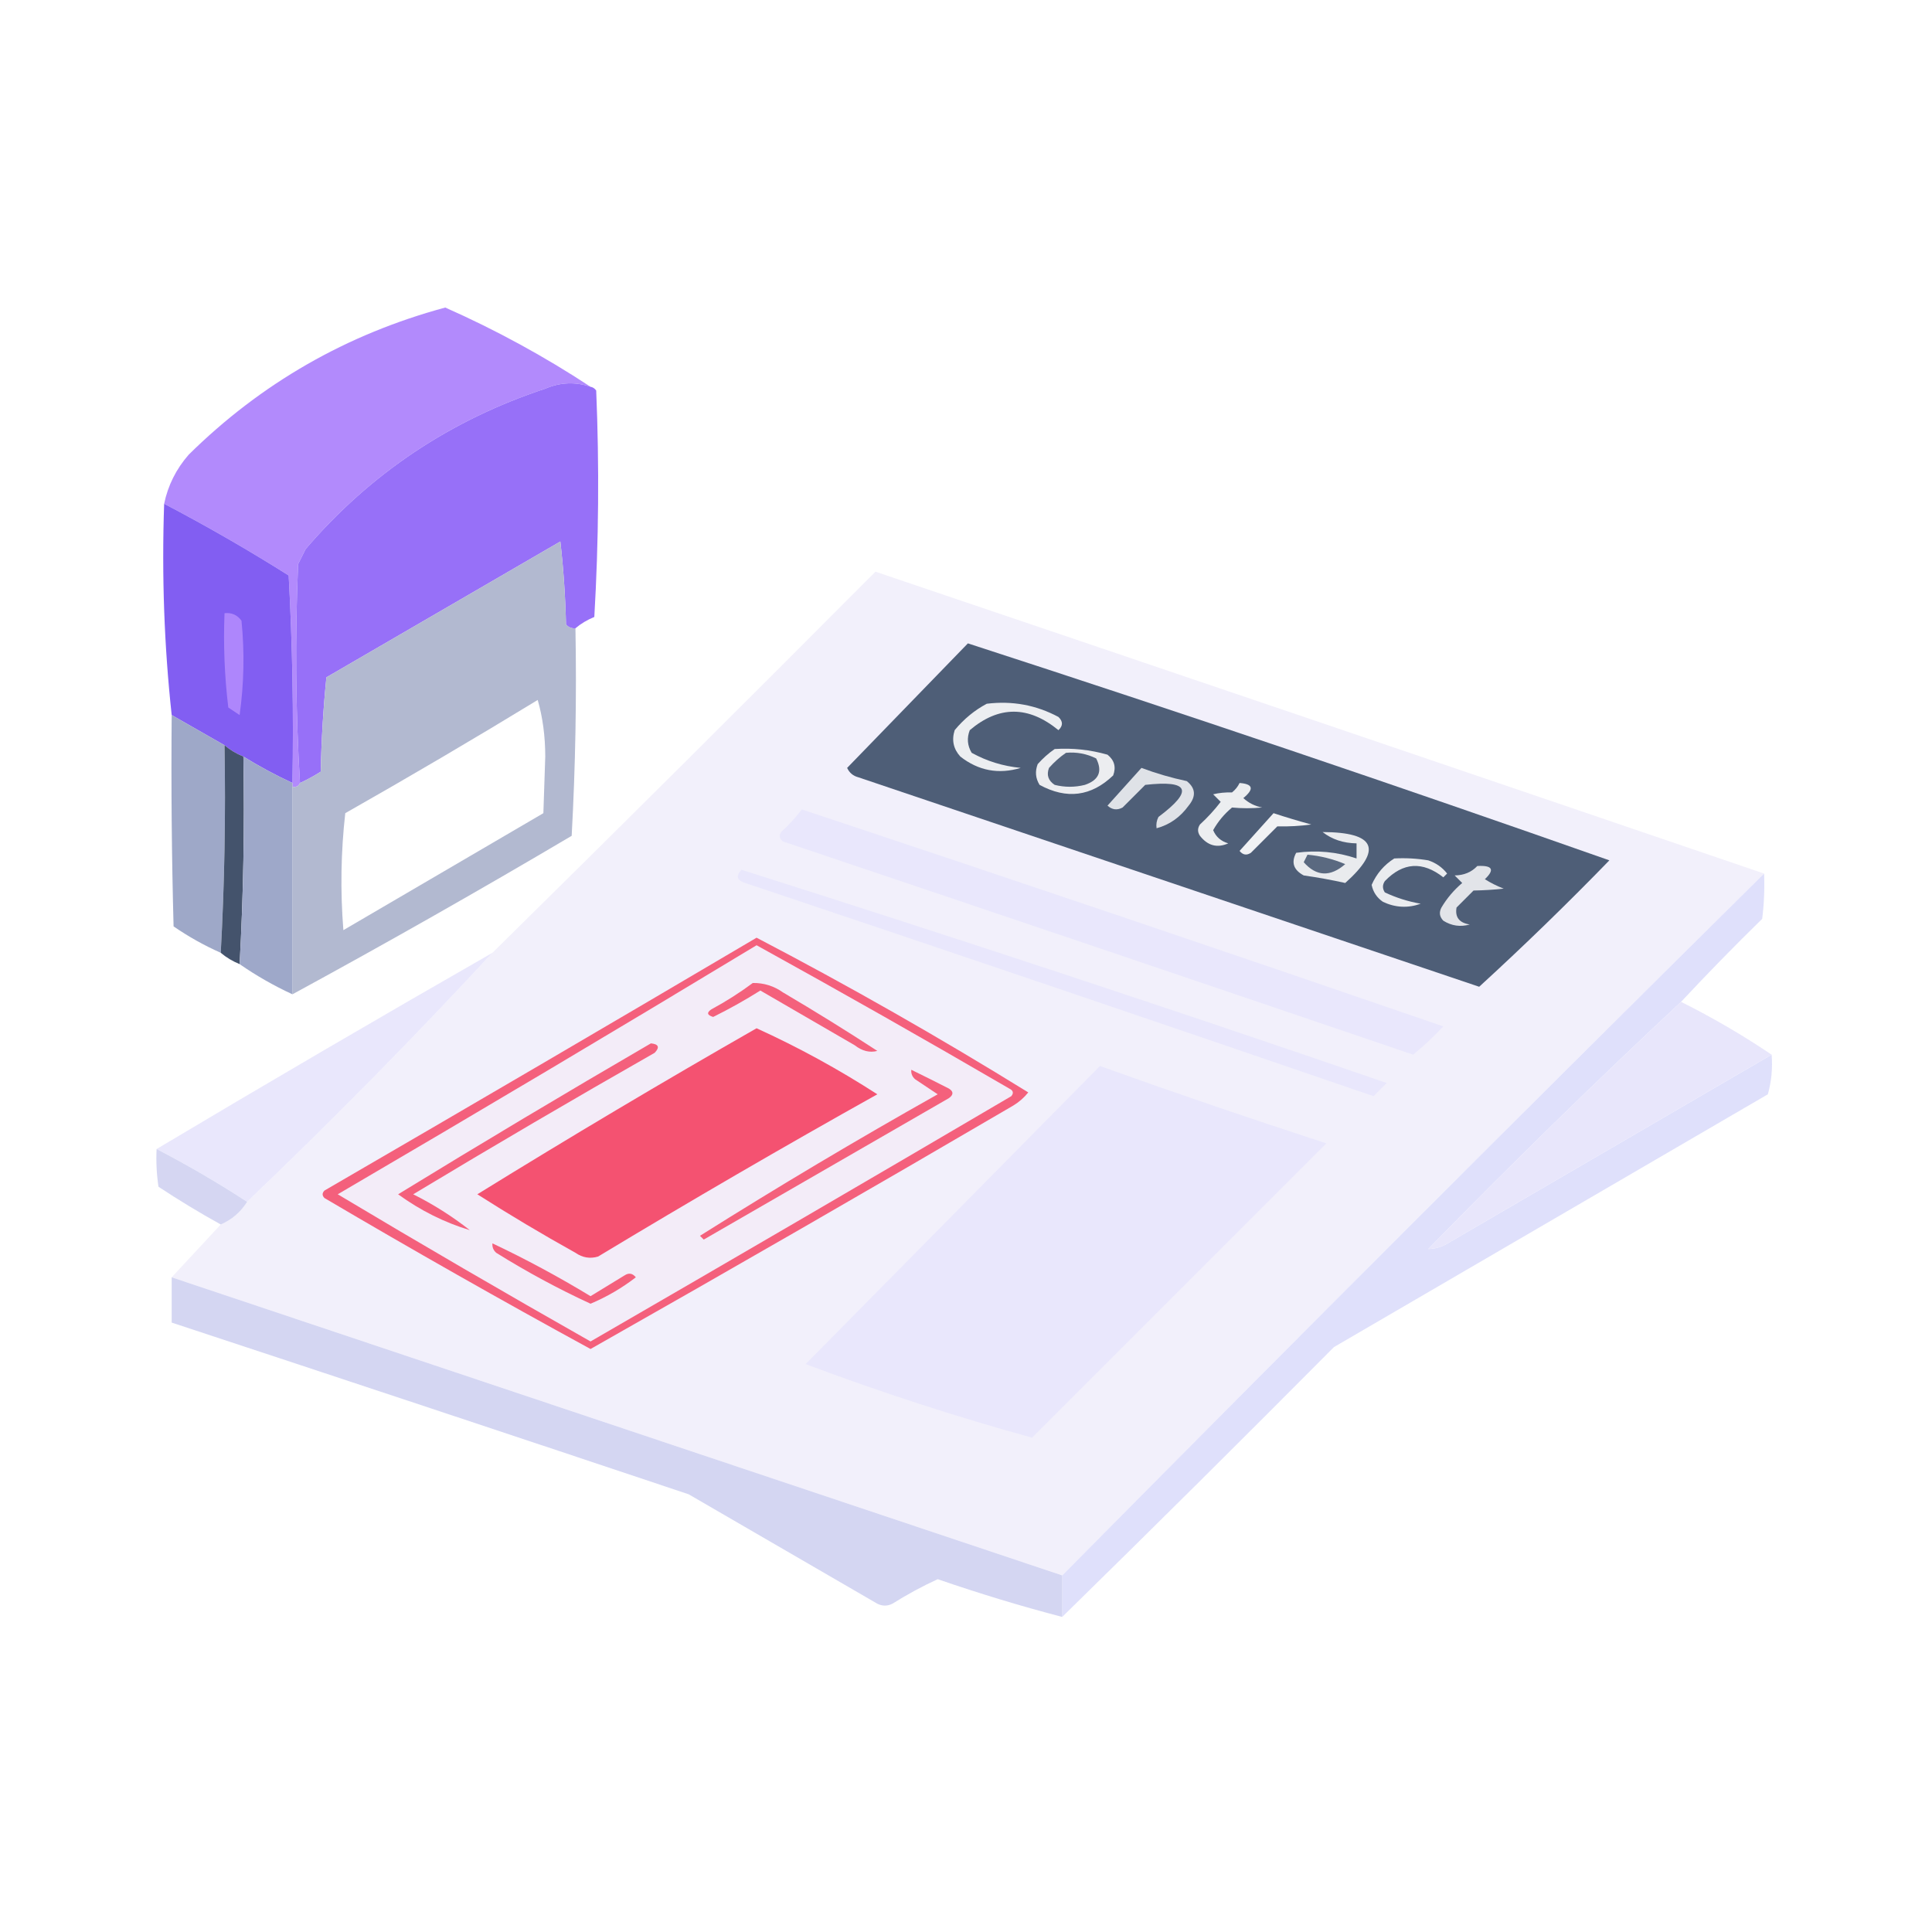
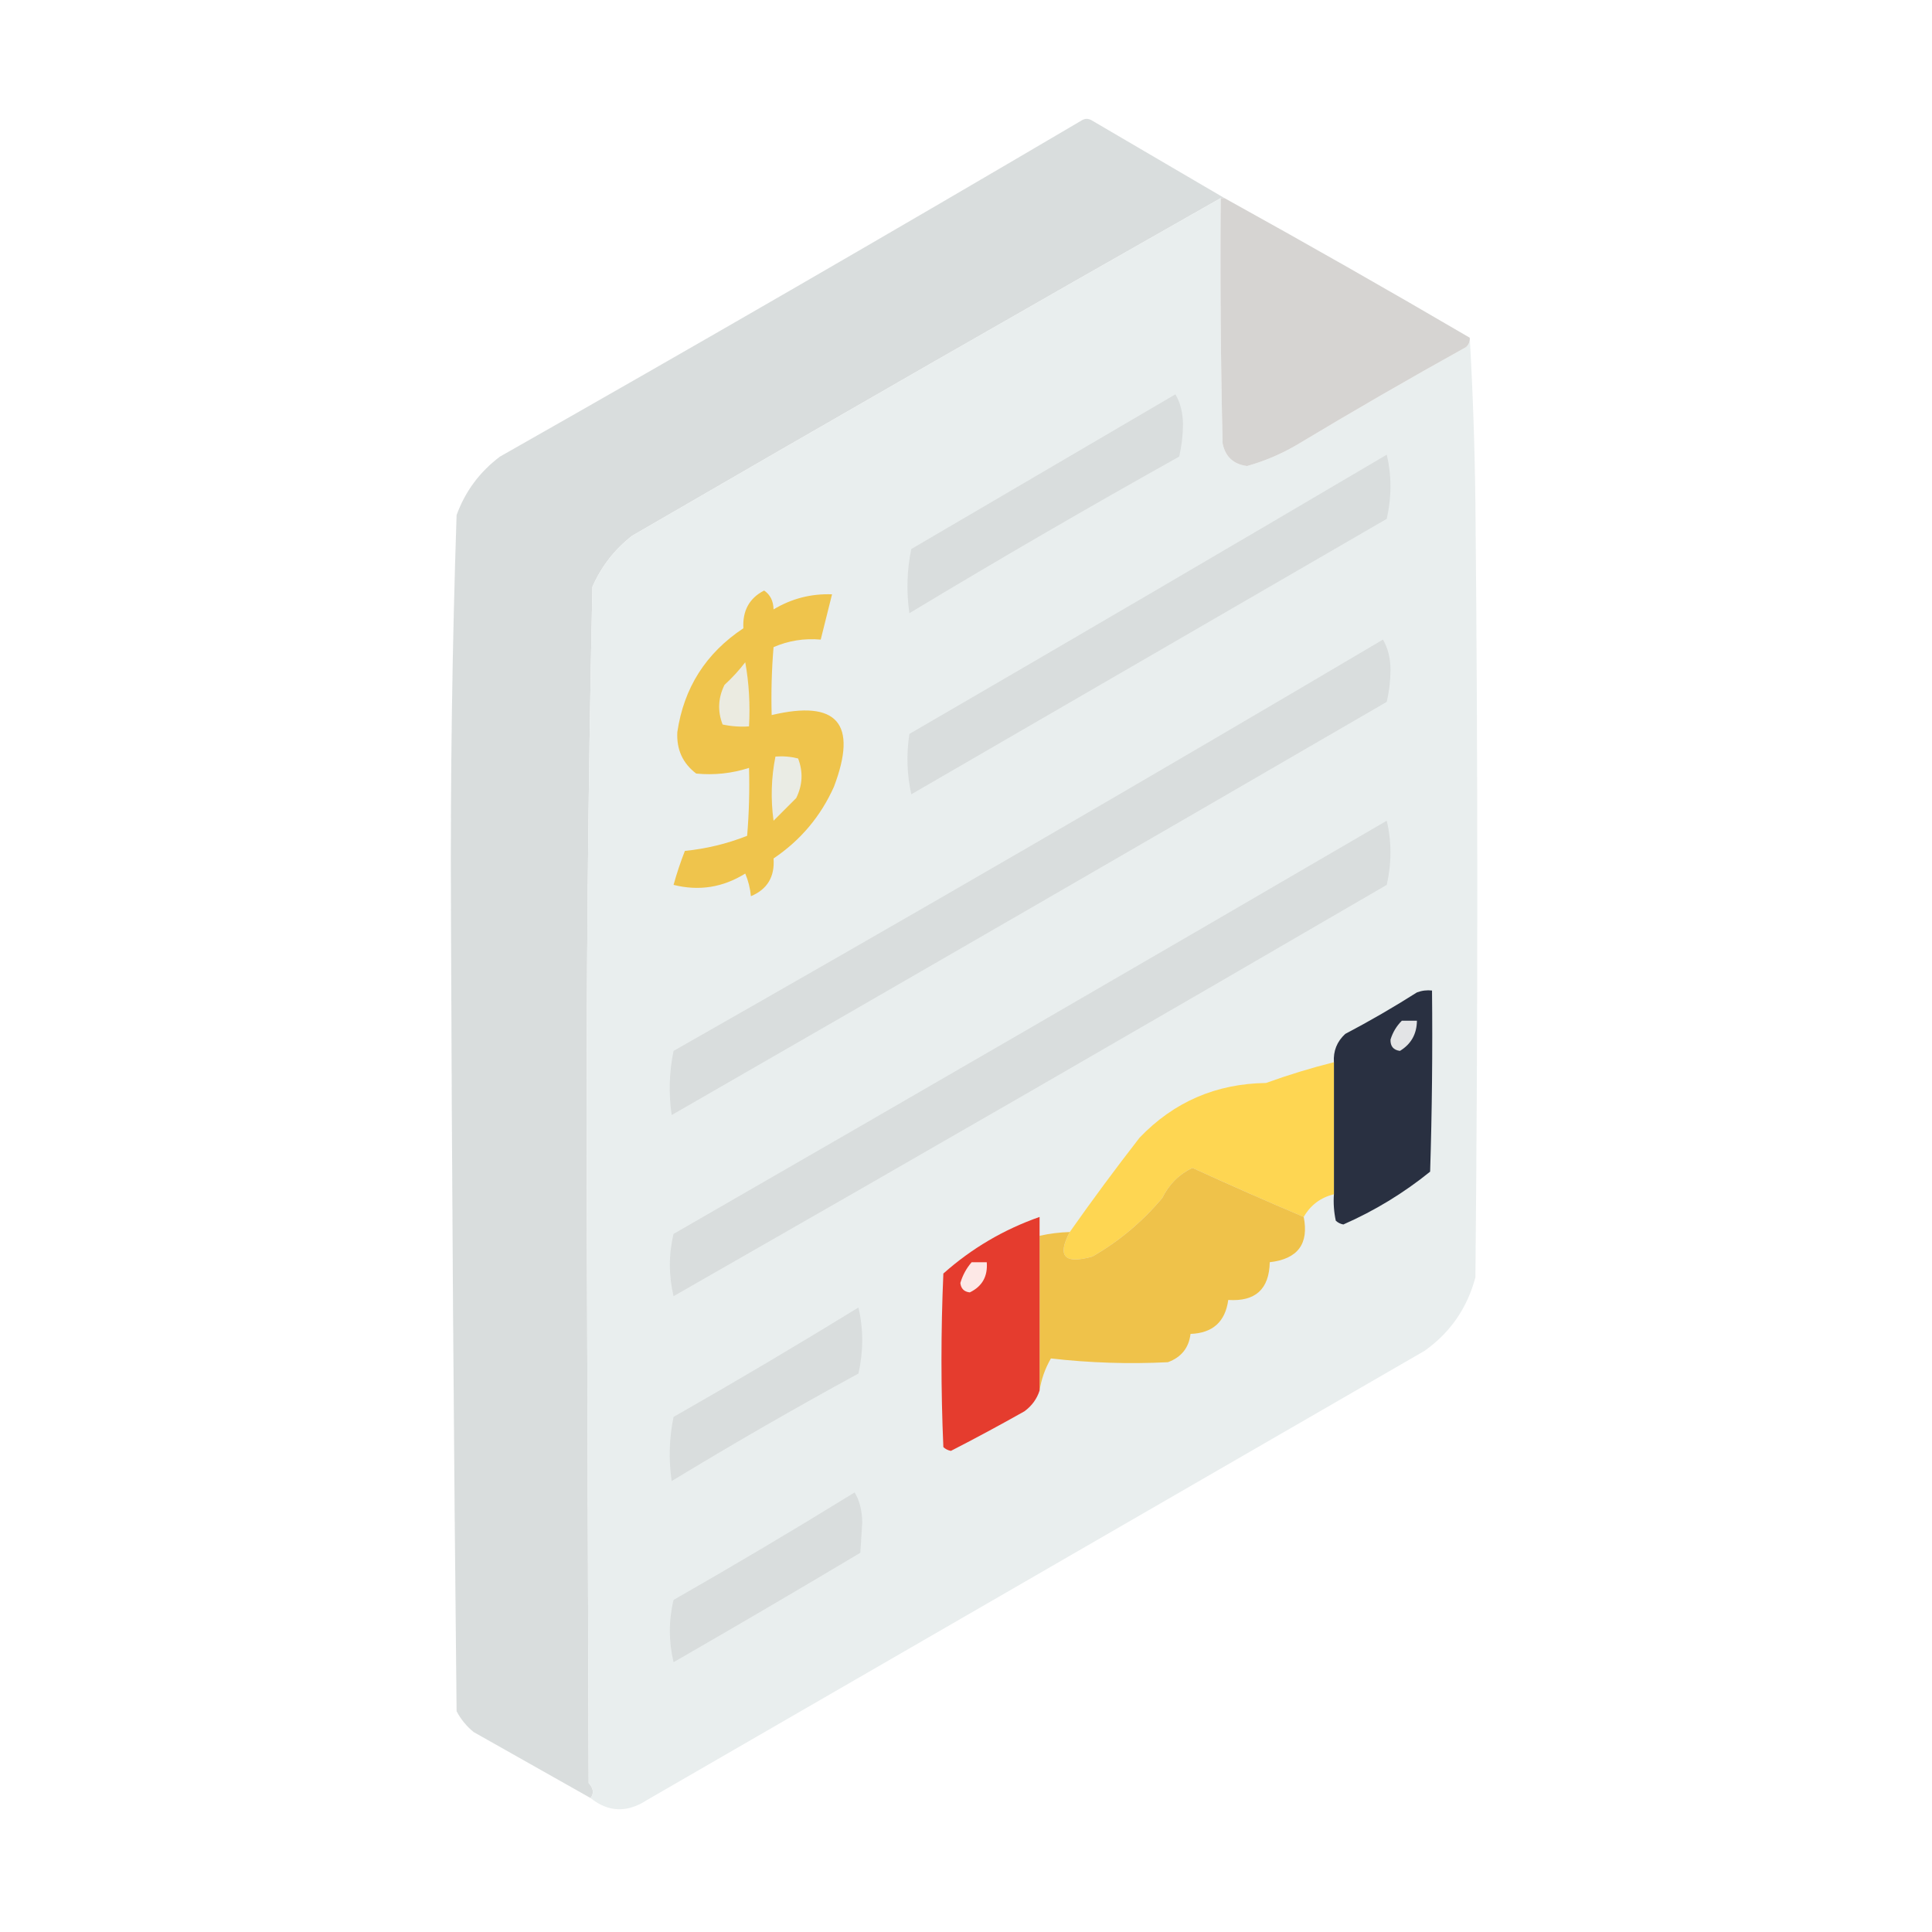
<svg xmlns="http://www.w3.org/2000/svg" version="1.1" width="512px" height="512px" style="shape-rendering:geometricPrecision; text-rendering:geometricPrecision; image-rendering:optimizeQuality; fill-rule:evenodd; clip-rule:evenodd">
  <g>
-     <path style="opacity:0.987" fill="#b189fc" d="M 156.5,102.5 C 152.462,101.137 148.462,101.304 144.5,103C 119.311,111.331 98.144,125.498 81,145.5C 80.333,146.833 79.667,148.167 79,149.5C 78.171,169.004 78.338,188.338 79.5,207.5C 79.158,208.338 78.492,208.672 77.5,208.5C 77.5,208.167 77.5,207.833 77.5,207.5C 77.833,189.155 77.5,170.821 76.5,152.5C 65.724,145.712 54.724,139.378 43.5,133.5C 44.515,128.635 46.682,124.301 50,120.5C 69.196,101.565 91.862,88.565 118,81.5C 131.447,87.464 144.28,94.464 156.5,102.5 Z" />
+     <path style="opacity:0.988" fill="#d9dddd" d="M 324.5,52.5 C 324.167,52.5 323.833,52.5 323.5,52.5C 271.392,82.057 219.392,111.89 167.5,142C 162.854,145.642 159.354,150.142 157,155.5C 155.84,208.776 155.34,262.109 155.5,315.5C 155.667,367.833 155.833,420.167 156,472.5C 157.298,473.946 157.465,475.279 156.5,476.5C 146.194,470.679 135.861,464.845 125.5,459C 123.622,457.457 122.122,455.624 121,453.5C 120.243,382.502 119.743,311.502 119.5,240.5C 119.347,205.788 119.847,171.121 121,136.5C 123.291,130.206 127.125,125.039 132.5,121C 184.092,91.733 235.425,62.066 286.5,32C 287.5,31.333 288.5,31.333 289.5,32C 301.23,38.86 312.896,45.693 324.5,52.5 Z" />
  </g>
  <g>
-     <path style="opacity:0.995" fill="#976ff8" d="M 156.5,102.5 C 157.117,102.611 157.617,102.944 158,103.5C 158.833,123.508 158.666,143.508 157.5,163.5C 155.604,164.275 153.937,165.275 152.5,166.5C 151.504,166.586 150.671,166.252 150,165.5C 149.831,158.144 149.331,150.811 148.5,143.5C 127.833,155.5 107.167,167.5 86.5,179.5C 85.668,187.813 85.168,196.147 85,204.5C 83.22,205.639 81.386,206.639 79.5,207.5C 78.338,188.338 78.171,169.004 79,149.5C 79.667,148.167 80.333,146.833 81,145.5C 98.144,125.498 119.311,111.331 144.5,103C 148.462,101.304 152.462,101.137 156.5,102.5 Z" />
+     <path style="opacity:0.996" fill="#e9eeee" d="M 323.5,52.5 C 323.333,74.169 323.5,95.836 324,117.5C 324.713,121.046 326.88,123.046 330.5,123.5C 335.059,122.221 339.392,120.388 343.5,118C 358.337,109.081 373.337,100.414 388.5,92C 389.252,91.329 389.586,90.496 389.5,89.5C 390.331,103.994 390.831,118.661 391,133.5C 391.667,201.833 391.667,270.167 391,338.5C 388.834,346.658 384.334,353.158 377.5,358C 308.833,397.667 240.167,437.333 171.5,477C 166.231,480.458 161.231,480.291 156.5,476.5C 157.465,475.279 157.298,473.946 156,472.5C 155.833,420.167 155.667,367.833 155.5,315.5C 155.34,262.109 155.84,208.776 157,155.5C 159.354,150.142 162.854,145.642 167.5,142C 219.392,111.89 271.392,82.057 323.5,52.5 Z" />
  </g>
  <g>
-     <path style="opacity:0.978" fill="#7f5bf2" d="M 43.5,133.5 C 54.724,139.378 65.724,145.712 76.5,152.5C 77.5,170.821 77.833,189.155 77.5,207.5C 73.034,205.434 68.701,203.1 64.5,200.5C 62.667,199.752 61.001,198.752 59.5,197.5C 54.833,194.833 50.167,192.167 45.5,189.5C 43.513,171.197 42.846,152.53 43.5,133.5 Z" />
+     <path style="opacity:1" fill="#d6d4d2" d="M 323.5,52.5 C 323.833,52.5 324.167,52.5 324.5,52.5C 346.329,64.58 367.996,76.914 389.5,89.5C 389.586,90.496 389.252,91.329 388.5,92C 373.337,100.414 358.337,109.081 343.5,118C 339.392,120.388 335.059,122.221 330.5,123.5C 326.88,123.046 324.713,121.046 324,117.5C 323.5,95.836 323.333,74.169 323.5,52.5 Z" />
  </g>
  <g>
-     <path style="opacity:0.976" fill="#b0b7cf" d="M 152.5,166.5 C 152.833,184.845 152.5,203.179 151.5,221.5C 127.056,235.956 102.389,249.956 77.5,263.5C 77.5,245.167 77.5,226.833 77.5,208.5C 78.492,208.672 79.158,208.338 79.5,207.5C 81.386,206.639 83.22,205.639 85,204.5C 85.168,196.147 85.668,187.813 86.5,179.5C 107.167,167.5 127.833,155.5 148.5,143.5C 149.331,150.811 149.831,158.144 150,165.5C 150.671,166.252 151.504,166.586 152.5,166.5 Z M 142.5,185.5 C 143.828,190.119 144.494,195.119 144.5,200.5C 144.333,205.5 144.167,210.5 144,215.5C 126.333,225.833 108.667,236.167 91,246.5C 90.168,236.151 90.334,225.817 91.5,215.5C 108.728,205.726 125.728,195.726 142.5,185.5 Z" />
+     <path style="opacity:1" fill="#d9dddd" d="M 311.5,104.5 C 312.812,106.743 313.478,109.41 313.5,112.5C 313.476,115.421 313.143,118.254 312.5,121C 288.421,134.455 264.588,148.288 241,162.5C 240.17,156.804 240.337,151.137 241.5,145.5C 264.896,131.807 288.23,118.14 311.5,104.5 Z" />
  </g>
  <g>
-     <path style="opacity:0.996" fill="#f2f0fb" d="M 467.5,231.5 C 405.167,293.167 343.167,355.167 281.5,417.5C 202.833,391.167 124.167,364.833 45.5,338.5C 49.833,333.833 54.167,329.167 58.5,324.5C 61.427,323.243 63.761,321.243 65.5,318.5C 88.172,296.833 109.839,274.833 130.5,252.5C 164.438,219.062 198.272,185.395 232,151.5C 310.618,178.094 389.118,204.761 467.5,231.5 Z" />
+     <path style="opacity:1" fill="#d9dddd" d="M 367.5,120.5 C 368.816,126.013 368.816,131.68 367.5,137.5C 325.5,161.833 283.5,186.167 241.5,210.5C 240.337,205.198 240.171,199.864 241,194.5C 283.312,169.933 325.478,145.266 367.5,120.5 Z" />
  </g>
  <g>
-     <path style="opacity:1" fill="#ae86fc" d="M 59.5,162.5 C 61.39,162.297 62.89,162.963 64,164.5C 64.832,172.853 64.665,181.187 63.5,189.5C 62.5,188.833 61.5,188.167 60.5,187.5C 59.502,179.193 59.169,170.86 59.5,162.5 Z" />
+     <path style="opacity:1" fill="#efc44c" d="M 202.5,156.5 C 204.117,157.589 204.95,159.256 205,161.5C 209.763,158.635 214.929,157.302 220.5,157.5C 219.5,161.5 218.5,165.5 217.5,169.5C 213.124,169.114 208.957,169.781 205,171.5C 204.501,177.491 204.334,183.491 204.5,189.5C 221.875,185.379 227.375,191.712 221,208.5C 217.487,216.348 212.154,222.681 205,227.5C 205.349,232.348 203.349,235.682 199,237.5C 198.808,235.423 198.308,233.423 197.5,231.5C 191.575,235.192 185.242,236.192 178.5,234.5C 179.346,231.452 180.346,228.452 181.5,225.5C 187.213,224.924 192.713,223.591 198,221.5C 198.499,215.509 198.666,209.509 198.5,203.5C 193.933,204.967 189.267,205.467 184.5,205C 180.92,202.282 179.254,198.615 179.5,194C 181.232,182.259 187.066,173.093 197,166.5C 196.753,161.839 198.586,158.505 202.5,156.5 Z" />
  </g>
  <g>
-     <path style="opacity:1" fill="#4e5e77" d="M 256.5,170.5 C 313.424,188.975 370.091,208.141 426.5,228C 415.292,239.542 403.792,250.709 392,261.5C 337.167,243 282.333,224.5 227.5,206C 226.09,205.632 225.09,204.799 224.5,203.5C 235.188,192.479 245.855,181.479 256.5,170.5 Z" />
+     <path style="opacity:1" fill="#d9dddd" d="M 366.5,169.5 C 367.812,171.743 368.478,174.41 368.5,177.5C 368.476,180.421 368.143,183.254 367.5,186C 304.415,222.626 241.248,259.126 178,295.5C 177.17,289.804 177.337,284.137 178.5,278.5C 241.557,242.645 304.224,206.312 366.5,169.5 Z" />
  </g>
  <g>
-     <path style="opacity:1" fill="#eceef1" d="M 261.5,186.5 C 268.255,185.668 274.589,186.835 280.5,190C 281.731,191.183 281.731,192.349 280.5,193.5C 272.532,186.976 264.699,186.976 257,193.5C 256.192,195.579 256.359,197.579 257.5,199.5C 261.508,201.718 265.841,203.051 270.5,203.5C 264.641,205.257 259.307,204.257 254.5,200.5C 252.661,198.473 252.161,196.14 253,193.5C 255.441,190.546 258.275,188.213 261.5,186.5 Z" />
+     <path style="opacity:1" fill="#ebebe1" d="M 197.5,175.5 C 198.489,180.975 198.822,186.642 198.5,192.5C 196.143,192.663 193.81,192.497 191.5,192C 190.128,188.459 190.294,184.959 192,181.5C 194.04,179.63 195.873,177.63 197.5,175.5 Z" />
  </g>
  <g>
-     <path style="opacity:0.972" fill="#9ba6c6" d="M 45.5,189.5 C 50.167,192.167 54.833,194.833 59.5,197.5C 59.83,216.008 59.497,234.341 58.5,252.5C 54.118,250.559 49.952,248.226 46,245.5C 45.5,226.836 45.333,208.17 45.5,189.5 Z" />
+     <path style="opacity:1" fill="#eaece5" d="M 205.5,200.5 C 207.527,200.338 209.527,200.505 211.5,201C 212.872,204.541 212.706,208.041 211,211.5C 209,213.5 207,215.5 205,217.5C 204.215,211.751 204.382,206.084 205.5,200.5 Z" />
  </g>
  <g>
-     <path style="opacity:1" fill="#44536c" d="M 59.5,197.5 C 61.001,198.752 62.667,199.752 64.5,200.5C 64.83,219.008 64.497,237.341 63.5,255.5C 61.632,254.737 59.965,253.737 58.5,252.5C 59.497,234.341 59.83,216.008 59.5,197.5 Z" />
+     <path style="opacity:1" fill="#d9dddd" d="M 367.5,217.5 C 368.816,223.013 368.816,228.68 367.5,234.5C 304.663,271.086 241.663,307.419 178.5,343.5C 177.194,337.946 177.194,332.446 178.5,327C 241.669,290.636 304.669,254.136 367.5,217.5 Z" />
  </g>
  <g>
-     <path style="opacity:1" fill="#ecedf0" d="M 279.5,198.5 C 284.267,198.191 288.934,198.691 293.5,200C 295.325,201.466 295.825,203.299 295,205.5C 289.185,211.073 282.685,211.906 275.5,208C 274.424,206.274 274.257,204.441 275,202.5C 276.397,200.93 277.897,199.596 279.5,198.5 Z" />
+     <path style="opacity:1" fill="#293041" d="M 353.5,316.5 C 353.5,304.833 353.5,293.167 353.5,281.5C 353.307,278.525 354.307,276.025 356.5,274C 362.997,270.586 369.33,266.919 375.5,263C 376.793,262.51 378.127,262.343 379.5,262.5C 379.667,278.503 379.5,294.503 379,310.5C 371.983,316.178 364.317,320.844 356,324.5C 355.228,324.355 354.561,324.022 354,323.5C 353.503,321.19 353.337,318.857 353.5,316.5 Z" />
  </g>
  <g>
-     <path style="opacity:1" fill="#54637b" d="M 282.5,199.5 C 285.32,199.248 287.986,199.748 290.5,201C 292.223,204.408 291.223,206.741 287.5,208C 284.833,208.667 282.167,208.667 279.5,208C 277.789,206.867 277.289,205.367 278,203.5C 279.397,201.93 280.897,200.596 282.5,199.5 Z" />
+     <path style="opacity:1" fill="#e3e4e6" d="M 371.5,270.5 C 372.833,270.5 374.167,270.5 375.5,270.5C 375.462,274.027 373.962,276.693 371,278.5C 369.268,278.266 368.434,277.266 368.5,275.5C 369.092,273.577 370.092,271.911 371.5,270.5 Z" />
  </g>
  <g>
-     <path style="opacity:0.995" fill="#9ea8c9" d="M 64.5,200.5 C 68.701,203.1 73.034,205.434 77.5,207.5C 77.5,207.833 77.5,208.167 77.5,208.5C 77.5,226.833 77.5,245.167 77.5,263.5C 72.571,261.225 67.904,258.559 63.5,255.5C 64.497,237.341 64.83,219.008 64.5,200.5 Z" />
+     <path style="opacity:1" fill="#fed652" d="M 353.5,281.5 C 353.5,293.167 353.5,304.833 353.5,316.5C 349.98,317.353 347.313,319.353 345.5,322.5C 335.67,318.339 325.837,314.006 316,309.5C 312.461,311.2 309.794,313.867 308,317.5C 302.711,323.796 296.544,328.962 289.5,333C 282.083,335.097 280.083,332.93 283.5,326.5C 289.449,318.044 295.616,309.711 302,301.5C 311.086,292.022 322.252,287.188 335.5,287C 341.439,284.853 347.439,283.02 353.5,281.5 Z" />
  </g>
  <g>
-     <path style="opacity:1" fill="#dfe2e7" d="M 302.5,203.5 C 306.373,204.956 310.373,206.123 314.5,207C 316.855,208.865 317.022,211.031 315,213.5C 312.793,216.564 309.959,218.564 306.5,219.5C 306.351,218.448 306.517,217.448 307,216.5C 316.358,209.513 315.191,206.68 303.5,208C 301.5,210 299.5,212 297.5,214C 296.056,214.781 294.723,214.614 293.5,213.5C 296.522,210.147 299.522,206.813 302.5,203.5 Z" />
+     <path style="opacity:1" fill="#efc24a" d="M 345.5,322.5 C 346.909,329.652 343.909,333.652 336.5,334.5C 336.35,341.648 332.684,344.981 325.5,344.5C 324.714,350.285 321.38,353.285 315.5,353.5C 315.062,357.192 313.062,359.692 309.5,361C 299.108,361.515 288.775,361.181 278.5,360C 276.959,362.677 275.959,365.51 275.5,368.5C 275.5,354.833 275.5,341.167 275.5,327.5C 278.127,326.908 280.794,326.575 283.5,326.5C 280.083,332.93 282.083,335.097 289.5,333C 296.544,328.962 302.711,323.796 308,317.5C 309.794,313.867 312.461,311.2 316,309.5C 325.837,314.006 335.67,318.339 345.5,322.5 Z" />
  </g>
  <g>
-     <path style="opacity:1" fill="#eceef0" d="M 328.5,207.5 C 332.079,207.766 332.413,209.099 329.5,211.5C 330.912,212.806 332.579,213.64 334.5,214C 331.8,214.253 329.133,214.253 326.5,214C 324.443,215.719 322.776,217.719 321.5,220C 322.232,221.765 323.565,222.932 325.5,223.5C 322.566,224.799 320.066,224.132 318,221.5C 317.333,220.5 317.333,219.5 318,218.5C 320.018,216.65 321.851,214.65 323.5,212.5C 322.833,211.833 322.167,211.167 321.5,210.5C 323.021,210.12 324.687,209.954 326.5,210C 327.381,209.292 328.047,208.458 328.5,207.5 Z" />
+     <path style="opacity:1" fill="#e53c2e" d="M 275.5,327.5 C 275.5,341.167 275.5,354.833 275.5,368.5C 274.797,370.716 273.464,372.549 271.5,374C 265.064,377.634 258.564,381.134 252,384.5C 251.228,384.355 250.561,384.022 250,383.5C 249.333,368.167 249.333,352.833 250,337.5C 257.494,330.835 265.994,325.835 275.5,322.5C 275.5,324.167 275.5,325.833 275.5,327.5 Z" />
  </g>
  <g>
-     <path style="opacity:1" fill="#e9e7fc" d="M 212.5,214.5 C 269.243,233.359 325.91,252.526 382.5,272C 379.984,274.683 377.317,277.183 374.5,279.5C 318.87,260.568 263.204,241.735 207.5,223C 206.549,222.282 206.383,221.449 207,220.5C 209.04,218.63 210.873,216.63 212.5,214.5 Z" />
+     <path style="opacity:1" fill="#fde8e6" d="M 257.5,334.5 C 258.833,334.5 260.167,334.5 261.5,334.5C 261.797,338.245 260.297,340.911 257,342.5C 255.5,342.333 254.667,341.5 254.5,340C 255.124,337.915 256.124,336.082 257.5,334.5 Z" />
  </g>
  <g>
-     <path style="opacity:1" fill="#f1f2f4" d="M 337.5,215.5 C 340.761,216.575 344.095,217.575 347.5,218.5C 344.578,218.899 341.578,219.066 338.5,219C 336.167,221.333 333.833,223.667 331.5,226C 330.365,226.749 329.365,226.583 328.5,225.5C 331.522,222.147 334.522,218.813 337.5,215.5 Z" />
+     <path style="opacity:1" fill="#d9dddd" d="M 227.5,346.5 C 228.825,352.234 228.825,358.068 227.5,364C 210.755,373.121 194.255,382.621 178,392.5C 177.17,386.804 177.337,381.137 178.5,375.5C 195.061,366.059 211.395,356.392 227.5,346.5 Z" />
  </g>
  <g>
-     <path style="opacity:1" fill="#e9ebee" d="M 350.5,220.5 C 364.492,220.559 366.492,225.059 356.5,234C 352.971,233.209 349.304,232.542 345.5,232C 342.79,230.54 342.124,228.54 343.5,226C 348.963,225.246 354.296,225.746 359.5,227.5C 359.5,226.167 359.5,224.833 359.5,223.5C 355.971,223.443 352.971,222.443 350.5,220.5 Z" />
-   </g>
-   <g>
-     <path style="opacity:1" fill="#5a6980" d="M 346.5,226.5 C 349.947,226.814 353.28,227.648 356.5,229C 352.53,232.46 348.863,232.293 345.5,228.5C 345.863,227.817 346.196,227.15 346.5,226.5 Z" />
-   </g>
-   <g>
-     <path style="opacity:1" fill="#eaecef" d="M 369.5,227.5 C 372.518,227.335 375.518,227.502 378.5,228C 380.555,228.687 382.221,229.854 383.5,231.5C 383.167,231.833 382.833,232.167 382.5,232.5C 376.984,228.173 371.817,228.506 367,233.5C 366.333,234.5 366.333,235.5 367,236.5C 369.996,237.911 373.163,238.911 376.5,239.5C 373.124,240.711 369.791,240.544 366.5,239C 364.876,237.883 363.876,236.383 363.5,234.5C 364.802,231.534 366.802,229.201 369.5,227.5 Z" />
-   </g>
-   <g>
-     <path style="opacity:1" fill="#e2e4e9" d="M 391.5,229.5 C 395.527,229.281 396.194,230.448 393.5,233C 395.059,233.98 396.726,234.813 398.5,235.5C 395.943,235.782 393.277,235.949 390.5,236C 389,237.5 387.5,239 386,240.5C 385.55,243.064 386.716,244.564 389.5,245C 387.029,245.706 384.695,245.373 382.5,244C 381.483,242.951 381.316,241.784 382,240.5C 383.458,238.04 385.291,235.873 387.5,234C 386.833,233.333 386.167,232.667 385.5,232C 387.974,231.963 389.974,231.13 391.5,229.5 Z" />
-   </g>
-   <g>
-     <path style="opacity:1" fill="#e9e7fc" d="M 196.5,230.5 C 253.686,248.617 310.686,267.451 367.5,287C 366.333,288.167 365.167,289.333 364,290.5C 308.58,271.471 253.08,252.638 197.5,234C 195.273,233.296 194.94,232.129 196.5,230.5 Z" />
-   </g>
-   <g>
-     <path style="opacity:0.961" fill="#dedffb" d="M 467.5,231.5 C 467.666,235.514 467.499,239.514 467,243.5C 459.631,250.702 452.464,258.035 445.5,265.5C 422.751,286.747 400.418,308.58 378.5,331C 380.598,330.968 382.598,330.301 384.5,329C 412.861,312.488 441.194,295.988 469.5,279.5C 469.789,283.106 469.456,286.606 468.5,290C 430.167,312.333 391.833,334.667 353.5,357C 329.632,381.035 305.632,404.868 281.5,428.5C 281.5,424.833 281.5,421.167 281.5,417.5C 343.167,355.167 405.167,293.167 467.5,231.5 Z" />
-   </g>
-   <g>
-     <path style="opacity:0.978" fill="#e9e7fc" d="M 130.5,252.5 C 109.839,274.833 88.172,296.833 65.5,318.5C 57.782,313.47 49.782,308.803 41.5,304.5C 70.967,286.929 100.634,269.596 130.5,252.5 Z" />
-   </g>
-   <g>
-     <path style="opacity:0.991" fill="#e8e6fb" d="M 445.5,265.5 C 453.836,269.665 461.836,274.332 469.5,279.5C 441.194,295.988 412.861,312.488 384.5,329C 382.598,330.301 380.598,330.968 378.5,331C 400.418,308.58 422.751,286.747 445.5,265.5 Z" />
-   </g>
-   <g>
-     <path style="opacity:1" fill="#e9e7fc" d="M 291.5,282.5 C 311.382,289.627 331.382,296.461 351.5,303C 325.5,329 299.5,355 273.5,381C 253.272,375.425 233.272,368.925 213.5,361.5C 239.521,335.146 265.521,308.812 291.5,282.5 Z" />
-   </g>
-   <g>
-     <path style="opacity:1" fill="#f4607c" d="M 200.5,248.5 C 224.953,261.267 248.953,274.934 272.5,289.5C 271.395,290.892 270.061,292.059 268.5,293C 231.292,314.769 193.959,336.269 156.5,357.5C 132.794,344.563 109.294,331.229 86,317.5C 85.333,316.833 85.333,316.167 86,315.5C 124.312,293.266 162.478,270.933 200.5,248.5 Z" />
-   </g>
-   <g>
-     <path style="opacity:1" fill="#f3ecf8" d="M 200.5,250.5 C 222.941,262.89 245.274,275.556 267.5,288.5C 268.521,289.002 268.688,289.668 268,290.5C 230.915,312.293 193.749,333.96 156.5,355.5C 134.003,342.752 111.669,329.752 89.5,316.5C 126.693,294.74 163.693,272.74 200.5,250.5 Z" />
-   </g>
-   <g>
-     <path style="opacity:1" fill="#f4607c" d="M 172.5,276.5 C 174.549,276.706 174.883,277.539 173.5,279C 152.002,291.248 130.669,303.748 109.5,316.5C 114.838,319.167 119.838,322.334 124.5,326C 117.755,323.961 111.422,320.794 105.5,316.5C 127.696,302.904 150.029,289.57 172.5,276.5 Z" />
-   </g>
-   <g>
-     <path style="opacity:1" fill="#f4617c" d="M 241.5,283.5 C 244.8,285.108 248.133,286.775 251.5,288.5C 252.711,289.274 252.711,290.107 251.5,291C 229.833,303.5 208.167,316 186.5,328.5C 186.167,328.167 185.833,327.833 185.5,327.5C 206.134,314.511 227.134,302.011 248.5,290C 246.5,288.667 244.5,287.333 242.5,286C 241.748,285.329 241.414,284.496 241.5,283.5 Z" />
-   </g>
-   <g>
-     <path style="opacity:1" fill="#f45271" d="M 200.5,272.5 C 211.55,277.527 222.217,283.36 232.5,290C 207.574,303.934 182.908,318.267 158.5,333C 156.365,333.635 154.365,333.301 152.5,332C 143.668,327.085 135.001,321.918 126.5,316.5C 150.923,301.408 175.589,286.741 200.5,272.5 Z" />
-   </g>
-   <g>
-     <path style="opacity:1" fill="#f4617c" d="M 199.5,260.5 C 202.425,260.46 205.091,261.293 207.5,263C 215.988,268.003 224.322,273.17 232.5,278.5C 230.477,279.041 228.477,278.541 226.5,277C 218.167,272.167 209.833,267.333 201.5,262.5C 197.451,265.05 193.284,267.383 189,269.5C 187.392,269.026 187.226,268.359 188.5,267.5C 192.401,265.392 196.067,263.059 199.5,260.5 Z" />
-   </g>
-   <g>
-     <path style="opacity:0.962" fill="#d3d5f2" d="M 41.5,304.5 C 49.782,308.803 57.782,313.47 65.5,318.5C 63.761,321.243 61.427,323.243 58.5,324.5C 52.886,321.392 47.386,318.059 42,314.5C 41.502,311.183 41.335,307.85 41.5,304.5 Z" />
-   </g>
-   <g>
-     <path style="opacity:0.977" fill="#d3d5f2" d="M 45.5,338.5 C 124.167,364.833 202.833,391.167 281.5,417.5C 281.5,421.167 281.5,424.833 281.5,428.5C 270.723,425.696 259.723,422.363 248.5,418.5C 244.377,420.395 240.377,422.562 236.5,425C 235.167,425.667 233.833,425.667 232.5,425C 215.833,415.333 199.167,405.667 182.5,396C 136.835,380.723 91.168,365.556 45.5,350.5C 45.5,346.5 45.5,342.5 45.5,338.5 Z" />
-   </g>
-   <g>
-     <path style="opacity:1" fill="#f4607c" d="M 130.5,329.5 C 139.385,333.707 148.051,338.374 156.5,343.5C 159.5,341.667 162.5,339.833 165.5,338C 166.635,337.251 167.635,337.417 168.5,338.5C 164.826,341.339 160.826,343.672 156.5,345.5C 147.885,341.526 139.551,337.026 131.5,332C 130.748,331.329 130.414,330.496 130.5,329.5 Z" />
+     <path style="opacity:1" fill="#d9dddd" d="M 226.5,395.5 C 227.812,397.743 228.478,400.41 228.5,403.5C 228.333,406.167 228.167,408.833 228,411.5C 211.582,421.293 195.082,430.959 178.5,440.5C 177.194,434.946 177.194,429.446 178.5,424C 194.728,414.726 210.728,405.226 226.5,395.5 Z" />
  </g>
</svg>
